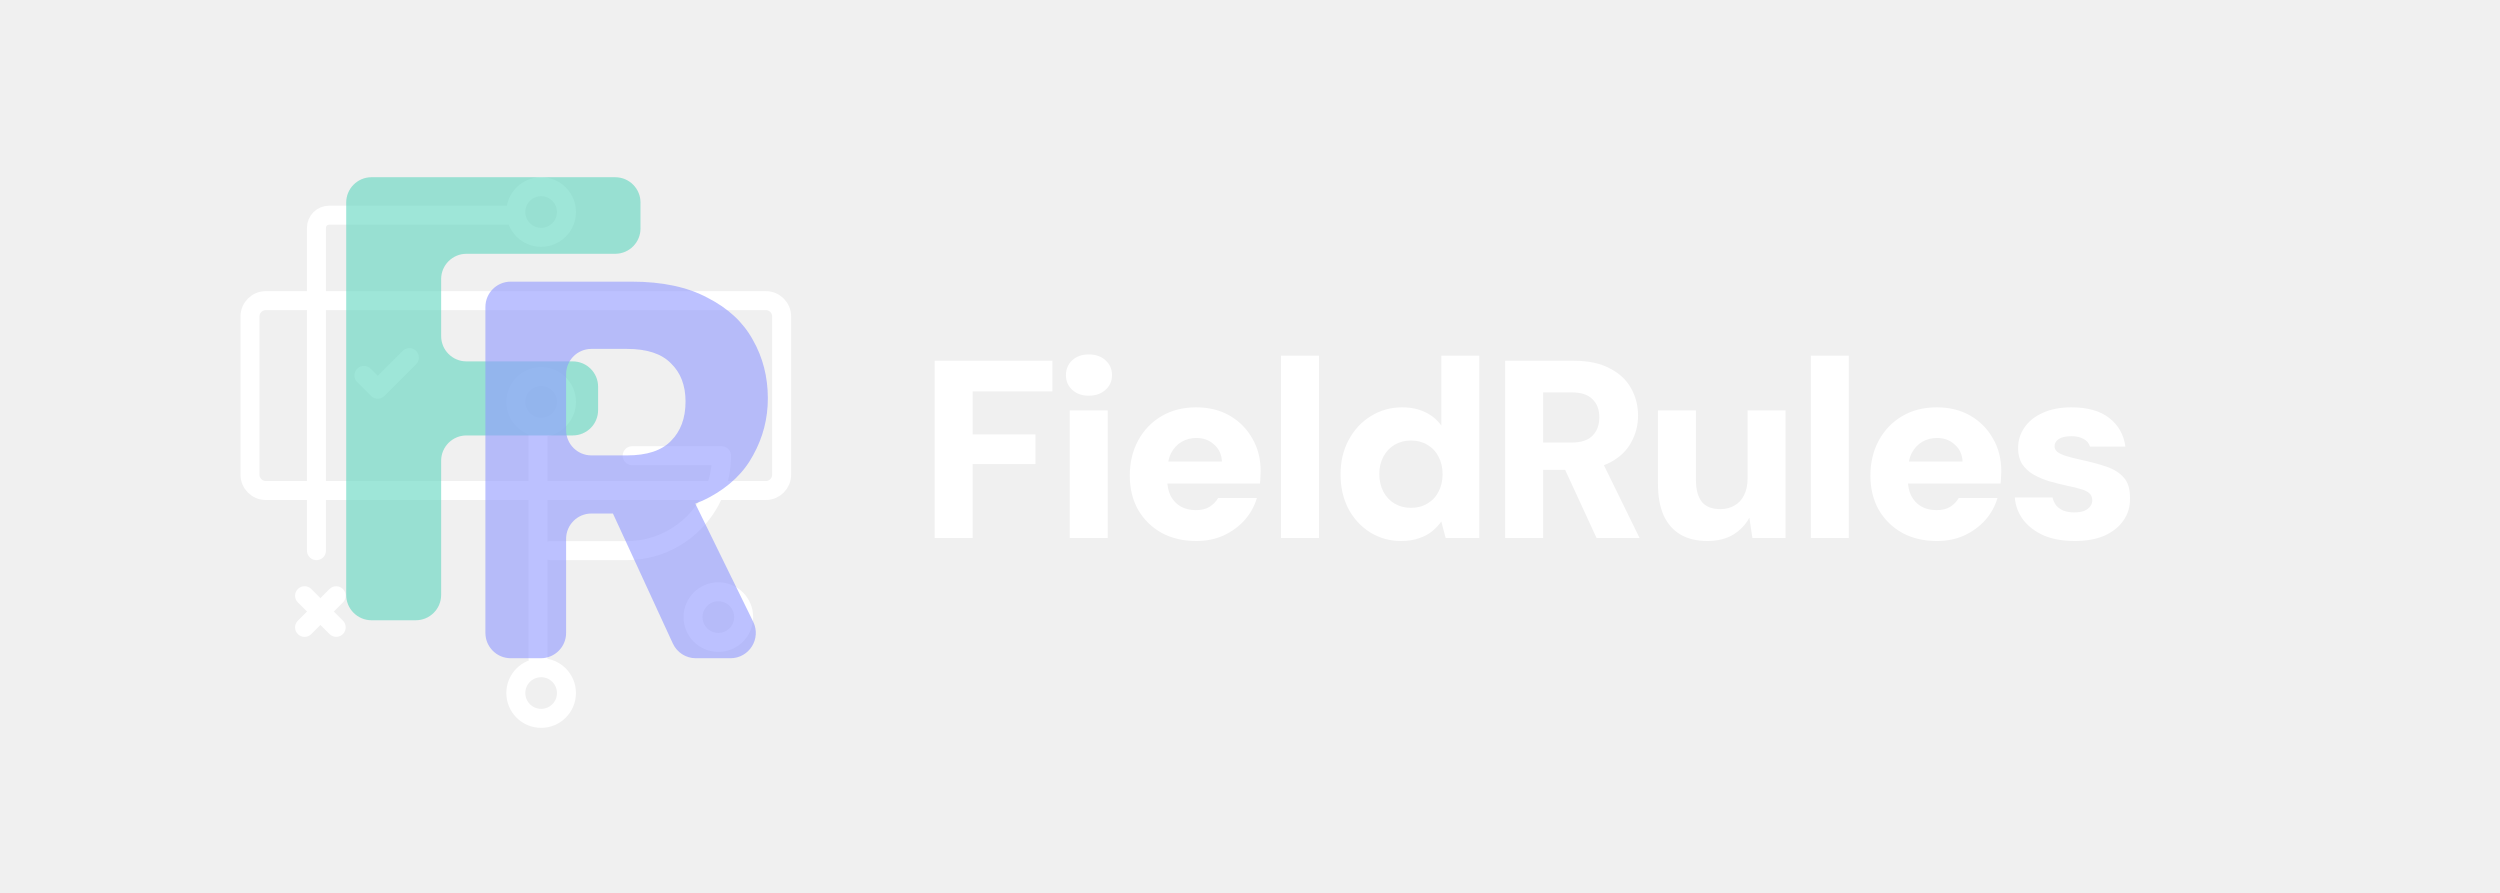
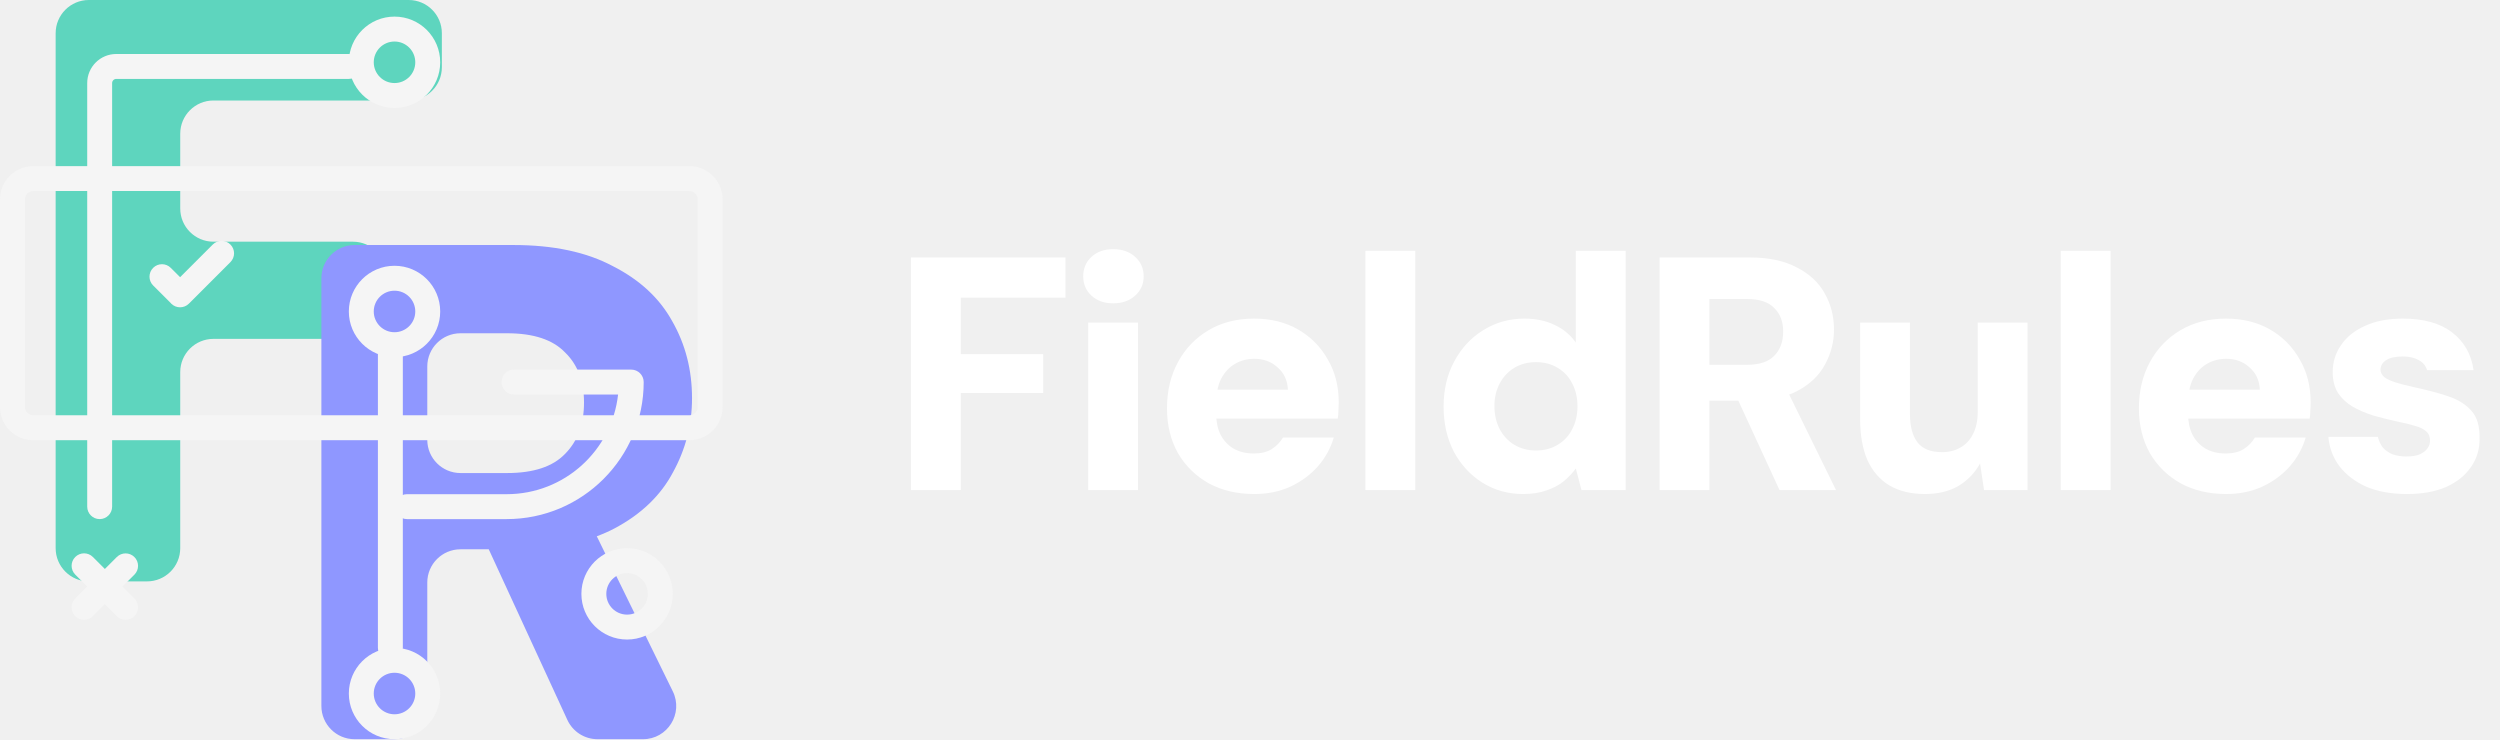
- <svg xmlns="http://www.w3.org/2000/svg" width="395" height="141" viewBox="0 0 395 141" fill="none">
-   <rect x="39.5" y="47.5" width="84" height="30" rx="2.5" stroke="white" stroke-width="3" stroke-linejoin="round" />
-   <path d="M50 87V36C50 34.895 50.895 34 52 34H80" stroke="white" stroke-width="3" stroke-linecap="round" stroke-linejoin="round" />
-   <circle cx="85.5" cy="63.5" r="4" stroke="white" stroke-width="3" />
-   <path d="M85.5 29.5C87.709 29.5 89.5 31.291 89.5 33.5C89.5 35.709 87.709 37.5 85.5 37.5C83.291 37.5 81.5 35.709 81.5 33.5C81.5 31.291 83.291 29.5 85.5 29.5Z" stroke="white" stroke-width="3" />
-   <path d="M85 68L85 104" stroke="white" stroke-width="3" stroke-linecap="round" />
-   <circle cx="85.5" cy="109.5" r="4" stroke="white" stroke-width="3" />
-   <circle cx="113.5" cy="97.5" r="4" stroke="white" stroke-width="3" />
-   <path d="M54.182 98.061C54.768 98.647 54.768 99.596 54.182 100.182C53.596 100.768 52.647 100.768 52.061 100.182L47.061 95.182C46.475 94.596 46.475 93.646 47.061 93.061C47.647 92.475 48.596 92.475 49.182 93.061L54.182 98.061Z" fill="white" />
-   <path d="M49.182 100.189C48.596 100.775 47.646 100.775 47.061 100.189C46.475 99.603 46.475 98.654 47.061 98.068L52.061 93.068C52.647 92.482 53.596 92.482 54.182 93.068C54.768 93.653 54.768 94.603 54.182 95.189L49.182 100.189Z" fill="white" />
-   <path d="M63.621 55.439C64.207 54.853 65.157 54.853 65.743 55.439C66.328 56.025 66.328 56.975 65.743 57.56L60.742 62.56C60.157 63.146 59.206 63.146 58.62 62.56C58.596 62.536 58.574 62.51 58.552 62.484L56.439 60.371C55.853 59.785 55.853 58.836 56.439 58.25C57.025 57.664 57.974 57.664 58.56 58.25L59.685 59.374L63.621 55.439Z" fill="white" />
-   <path d="M99.886 72H114C114 80.284 107.284 87 99 87H87" stroke="white" stroke-width="3" stroke-linecap="round" stroke-linejoin="round" />
-   <path opacity="0.6" d="M58.7 98C56.491 98 54.7 96.209 54.7 94V32C54.7 29.791 56.491 28 58.7 28H97.2C99.409 28 101.2 29.791 101.2 32V36.1C101.2 38.309 99.409 40.1 97.2 40.1H73.7C71.491 40.1 69.7 41.891 69.7 44.1V53.1C69.7 55.309 71.491 57.1 73.7 57.1H90.5C92.709 57.1 94.5 58.891 94.5 61.1V64.8C94.5 67.009 92.709 68.8 90.5 68.8H73.7C71.491 68.8 69.7 70.591 69.7 72.8V94C69.7 96.209 67.909 98 65.7 98H58.7Z" fill="#5ED5BE" />
-   <path opacity="0.6" d="M80.695 104C78.486 104 76.695 102.209 76.695 100V48.5C76.695 46.291 78.486 44.5 80.695 44.5H99.815C104.632 44.5 108.627 45.35 111.8 47.05C115.03 48.693 117.41 50.903 118.94 53.68C120.527 56.457 121.32 59.545 121.32 62.945C121.32 66.118 120.555 69.093 119.025 71.87C117.552 74.647 115.228 76.885 112.055 78.585C108.882 80.285 104.773 81.135 99.73 81.135H93.445C91.236 81.135 89.445 82.926 89.445 85.135V100C89.445 102.209 87.654 104 85.445 104H80.695ZM109.941 104C108.38 104 106.962 103.092 106.308 101.674L95.395 77.99H109.08L119.006 98.239C120.309 100.897 118.374 104 115.415 104H109.941ZM89.445 67.955C89.445 70.164 91.236 71.955 93.445 71.955H99.05C102.223 71.955 104.547 71.19 106.02 69.66C107.55 68.13 108.315 66.062 108.315 63.455C108.315 60.905 107.55 58.893 106.02 57.42C104.547 55.89 102.223 55.125 99.05 55.125H93.445C91.236 55.125 89.445 56.916 89.445 59.125V67.955Z" fill="#8F97FF" />
-   <path d="M147.68 85V57H166.28V61.84H153.68V68.64H163.6V73.32H153.68V85H147.68ZM169.019 85V64.84H175.019V85H169.019ZM172.019 62.52C170.952 62.52 170.086 62.213 169.419 61.6C168.752 60.987 168.419 60.213 168.419 59.28C168.419 58.32 168.752 57.533 169.419 56.92C170.086 56.307 170.952 56 172.019 56C173.112 56 173.992 56.307 174.659 56.92C175.352 57.533 175.699 58.32 175.699 59.28C175.699 60.213 175.352 60.987 174.659 61.6C173.992 62.213 173.112 62.52 172.019 62.52ZM189.026 85.48C186.946 85.48 185.12 85.053 183.546 84.2C181.973 83.32 180.733 82.107 179.826 80.56C178.946 78.987 178.506 77.187 178.506 75.16C178.506 73.08 178.946 71.227 179.826 69.6C180.706 67.973 181.933 66.693 183.506 65.76C185.08 64.827 186.906 64.36 188.986 64.36C191.013 64.36 192.786 64.8 194.306 65.68C195.826 66.56 197.013 67.76 197.866 69.28C198.746 70.773 199.186 72.507 199.186 74.48C199.186 74.747 199.173 75.053 199.146 75.4C199.146 75.72 199.12 76.053 199.066 76.4H182.786V72.92H193.066C193.013 71.8 192.6 70.907 191.826 70.24C191.08 69.547 190.146 69.2 189.026 69.2C188.173 69.2 187.4 69.4 186.706 69.8C186.013 70.2 185.453 70.8 185.026 71.6C184.626 72.4 184.426 73.413 184.426 74.64V75.84C184.426 76.773 184.6 77.6 184.946 78.32C185.32 79.04 185.84 79.6 186.506 80C187.2 80.4 188.013 80.6 188.946 80.6C189.826 80.6 190.546 80.427 191.106 80.08C191.693 79.707 192.146 79.24 192.466 78.68H198.586C198.213 79.96 197.573 81.12 196.666 82.16C195.76 83.173 194.653 83.987 193.346 84.6C192.04 85.187 190.6 85.48 189.026 85.48ZM202.398 85V56.2H208.398V85H202.398ZM221.369 85.48C219.583 85.48 217.956 85.027 216.489 84.12C215.049 83.213 213.903 81.973 213.049 80.4C212.223 78.8 211.809 76.987 211.809 74.96C211.809 72.907 212.236 71.093 213.089 69.52C213.943 67.92 215.103 66.667 216.569 65.76C218.063 64.827 219.716 64.36 221.529 64.36C222.916 64.36 224.129 64.613 225.169 65.12C226.209 65.6 227.063 66.307 227.729 67.24V56.2H233.729V85H228.409L227.729 82.4C227.329 82.96 226.836 83.48 226.249 83.96C225.689 84.413 225.009 84.773 224.209 85.04C223.409 85.333 222.463 85.48 221.369 85.48ZM222.929 80.24C223.916 80.24 224.783 80.013 225.529 79.56C226.303 79.107 226.889 78.48 227.289 77.68C227.716 76.88 227.929 75.96 227.929 74.92C227.929 73.88 227.716 72.96 227.289 72.16C226.889 71.36 226.303 70.733 225.529 70.28C224.783 69.827 223.916 69.6 222.929 69.6C221.969 69.6 221.103 69.827 220.329 70.28C219.583 70.733 218.996 71.36 218.569 72.16C218.143 72.96 217.929 73.867 217.929 74.88C217.929 75.92 218.143 76.853 218.569 77.68C218.996 78.48 219.583 79.107 220.329 79.56C221.103 80.013 221.969 80.24 222.929 80.24ZM237.813 85V57H248.693C250.959 57 252.839 57.4 254.333 58.2C255.853 58.973 256.973 60.013 257.693 61.32C258.439 62.627 258.813 64.08 258.813 65.68C258.813 67.173 258.453 68.573 257.733 69.88C257.039 71.187 255.946 72.24 254.453 73.04C252.959 73.84 251.026 74.24 248.653 74.24H243.813V85H237.813ZM252.253 85L246.613 72.76H253.053L259.053 85H252.253ZM243.813 69.92H248.333C249.826 69.92 250.919 69.56 251.613 68.84C252.333 68.12 252.693 67.147 252.693 65.92C252.693 64.72 252.333 63.773 251.613 63.08C250.919 62.36 249.826 62 248.333 62H243.813V69.92ZM269.758 85.48C268.078 85.48 266.651 85.133 265.478 84.44C264.331 83.747 263.451 82.733 262.838 81.4C262.251 80.04 261.958 78.387 261.958 76.44V64.84H267.958V75.84C267.958 77.333 268.264 78.48 268.878 79.28C269.491 80.053 270.478 80.44 271.838 80.44C272.664 80.44 273.398 80.253 274.038 79.88C274.704 79.507 275.211 78.96 275.558 78.24C275.931 77.52 276.118 76.64 276.118 75.6V64.84H282.118V85H276.878L276.398 81.8C275.811 82.893 274.958 83.787 273.838 84.48C272.718 85.147 271.358 85.48 269.758 85.48ZM286.114 85V56.2H292.114V85H286.114ZM306.045 85.48C303.965 85.48 302.138 85.053 300.565 84.2C298.992 83.32 297.752 82.107 296.845 80.56C295.965 78.987 295.525 77.187 295.525 75.16C295.525 73.08 295.965 71.227 296.845 69.6C297.725 67.973 298.952 66.693 300.525 65.76C302.098 64.827 303.925 64.36 306.005 64.36C308.032 64.36 309.805 64.8 311.325 65.68C312.845 66.56 314.032 67.76 314.885 69.28C315.765 70.773 316.205 72.507 316.205 74.48C316.205 74.747 316.192 75.053 316.165 75.4C316.165 75.72 316.138 76.053 316.085 76.4H299.805V72.92H310.085C310.032 71.8 309.618 70.907 308.845 70.24C308.098 69.547 307.165 69.2 306.045 69.2C305.192 69.2 304.418 69.4 303.725 69.8C303.032 70.2 302.472 70.8 302.045 71.6C301.645 72.4 301.445 73.413 301.445 74.64V75.84C301.445 76.773 301.618 77.6 301.965 78.32C302.338 79.04 302.858 79.6 303.525 80C304.218 80.4 305.032 80.6 305.965 80.6C306.845 80.6 307.565 80.427 308.125 80.08C308.712 79.707 309.165 79.24 309.485 78.68H315.605C315.232 79.96 314.592 81.12 313.685 82.16C312.778 83.173 311.672 83.987 310.365 84.6C309.058 85.187 307.618 85.48 306.045 85.48ZM327.817 85.48C325.924 85.48 324.284 85.187 322.897 84.6C321.537 83.987 320.457 83.16 319.657 82.12C318.884 81.08 318.444 79.907 318.337 78.6H324.297C324.404 79.053 324.591 79.467 324.857 79.84C325.151 80.187 325.537 80.467 326.017 80.68C326.524 80.867 327.084 80.96 327.697 80.96C328.364 80.96 328.897 80.88 329.297 80.72C329.724 80.533 330.044 80.293 330.257 80C330.471 79.707 330.577 79.4 330.577 79.08C330.577 78.573 330.417 78.187 330.097 77.92C329.804 77.653 329.364 77.44 328.777 77.28C328.191 77.093 327.484 76.92 326.657 76.76C325.697 76.547 324.737 76.307 323.777 76.04C322.844 75.747 322.004 75.387 321.257 74.96C320.537 74.533 319.951 73.987 319.497 73.32C319.071 72.627 318.857 71.787 318.857 70.8C318.857 69.6 319.191 68.52 319.857 67.56C320.524 66.573 321.484 65.8 322.737 65.24C323.991 64.653 325.511 64.36 327.297 64.36C329.831 64.36 331.817 64.92 333.257 66.04C334.697 67.16 335.551 68.667 335.817 70.56H330.217C330.057 70.027 329.724 69.627 329.217 69.36C328.711 69.067 328.071 68.92 327.297 68.92C326.417 68.92 325.751 69.067 325.297 69.36C324.844 69.653 324.617 70.04 324.617 70.52C324.617 70.84 324.764 71.133 325.057 71.4C325.377 71.64 325.831 71.853 326.417 72.04C327.004 72.227 327.724 72.413 328.577 72.6C330.204 72.947 331.604 73.32 332.777 73.72C333.977 74.12 334.911 74.707 335.577 75.48C336.244 76.227 336.564 77.32 336.537 78.76C336.564 80.067 336.217 81.227 335.497 82.24C334.804 83.253 333.804 84.053 332.497 84.64C331.191 85.2 329.631 85.48 327.817 85.48Z" fill="white" />
+ <svg xmlns="http://www.w3.org/2000/svg" width="301" height="89" viewBox="0 0 301 89" fill="none">
+   <path d="M10.7 70C8.491 70 6.7 68.209 6.7 66V4C6.7 1.791 8.491 0 10.7 0H49.2C51.409 0 53.2 1.791 53.2 4V8.1C53.2 10.309 51.409 12.1 49.2 12.1H25.7C23.491 12.1 21.7 13.891 21.7 16.1V25.1C21.7 27.309 23.491 29.1 25.7 29.1H42.5C44.709 29.1 46.5 30.891 46.5 33.1V36.8C46.5 39.009 44.709 40.8 42.5 40.8H25.7C23.491 40.8 21.7 42.591 21.7 44.8V66C21.7 68.209 19.909 70 17.7 70H10.7Z" fill="#5ED5BE" />
+   <path fill-rule="evenodd" clip-rule="evenodd" d="M61.815 29.5C66.632 29.5 70.627 30.35 73.8 32.05C77.03 33.693 79.41 35.903 80.94 38.68C82.527 41.456 83.32 44.545 83.32 47.945C83.32 51.118 82.555 54.094 81.025 56.87C79.552 59.647 77.228 61.885 74.055 63.585C73.365 63.954 72.631 64.279 71.853 64.568L81.006 83.239C82.309 85.897 80.374 89 77.415 89H71.941C70.38 89 68.962 88.092 68.309 86.674L58.845 66.135H55.445C53.236 66.135 51.445 67.926 51.445 70.135V85C51.445 87.209 49.654 89 47.445 89H42.695C40.486 89 38.695 87.209 38.695 85V33.5C38.695 31.291 40.486 29.5 42.695 29.5H61.815ZM55.445 40.125C53.236 40.125 51.445 41.916 51.445 44.125V52.955C51.445 55.164 53.236 56.955 55.445 56.955H61.05C64.223 56.955 66.547 56.19 68.02 54.66C69.55 53.13 70.315 51.062 70.315 48.455C70.315 45.905 69.55 43.893 68.02 42.42C66.547 40.89 64.223 40.125 61.05 40.125H55.445Z" fill="#8F97FF" />
+   <path d="M83 50V53H4V50H83ZM84 49V24C84 23.448 83.552 23 83 23H4C3.448 23 3 23.448 3 24V49C3 49.552 3.448 50 4 50V53L3.794 52.995C1.681 52.888 0 51.14 0 49V24C0 21.791 1.791 20 4 20H83C85.209 20 87 21.791 87 24V49C87 51.209 85.209 53 83 53V50C83.552 50 84 49.552 84 49Z" fill="#F5F5F5" />
+   <path d="M10.5 10V61C10.5 61.828 11.172 62.5 12 62.5C12.828 62.5 13.5 61.828 13.5 61V10C13.5 9.724 13.724 9.5 14 9.5H42C42.828 9.5 43.5 8.828 43.5 8C43.5 7.172 42.828 6.5 42 6.5H14C12.067 6.5 10.5 8.067 10.5 10Z" fill="#F5F5F5" />
+   <path d="M50 37.5C50 36.119 48.881 35 47.5 35C46.119 35 45 36.119 45 37.5C45 38.881 46.119 40 47.5 40V43C44.462 43 42 40.538 42 37.5C42 34.462 44.462 32 47.5 32C50.538 32 53 34.462 53 37.5C53 40.538 50.538 43 47.5 43V40C48.881 40 50 38.881 50 37.5Z" fill="#F5F5F5" />
+   <path d="M50 7.5C50 6.119 48.881 5 47.5 5C46.119 5 45 6.119 45 7.5C45 8.881 46.119 10 47.5 10V13C44.462 13 42 10.538 42 7.5C42 4.462 44.462 2 47.5 2C50.538 2 53 4.462 53 7.5C53 10.538 50.538 13 47.5 13V10C48.881 10 50 8.881 50 7.5Z" fill="#F5F5F5" />
+   <path d="M48.5 78C48.5 78.828 47.828 79.5 47 79.5C46.172 79.5 45.5 78.828 45.5 78L45.5 42C45.5 41.172 46.172 40.5 47 40.5C47.828 40.5 48.5 41.172 48.5 42L48.5 78Z" fill="#F5F5F5" />
+   <path d="M50 83.5C50 82.119 48.881 81 47.5 81C46.119 81 45 82.119 45 83.5C45 84.881 46.119 86 47.5 86V89C44.462 89 42 86.538 42 83.5C42 80.462 44.462 78 47.5 78C50.538 78 53 80.462 53 83.5C53 86.538 50.538 89 47.5 89V86C48.881 86 50 84.881 50 83.5Z" fill="#F5F5F5" />
+   <path d="M78 71.5C78 70.119 76.881 69 75.5 69C74.119 69 73 70.119 73 71.5C73 72.881 74.119 74 75.5 74V77C72.462 77 70 74.538 70 71.5C70 68.462 72.462 66 75.5 66C78.538 66 81 68.462 81 71.5C81 74.538 78.538 77 75.5 77V74C76.881 74 78 72.881 78 71.5Z" fill="#F5F5F5" />
+   <path d="M16.182 72.061C16.768 72.647 16.768 73.596 16.182 74.182C15.597 74.768 14.647 74.768 14.061 74.182L9.061 69.182C8.475 68.596 8.475 67.646 9.061 67.061C9.647 66.475 10.596 66.475 11.182 67.061L16.182 72.061Z" fill="#F5F5F5" />
+   <path d="M11.182 74.189C10.596 74.775 9.646 74.775 9.061 74.189C8.475 73.603 8.475 72.654 9.061 72.068L14.061 67.068C14.647 66.482 15.596 66.482 16.182 67.068C16.768 67.653 16.768 68.603 16.182 69.189L11.182 74.189Z" fill="#F5F5F5" />
+   <path fill-rule="evenodd" clip-rule="evenodd" d="M25.621 29.439C26.207 28.854 27.157 28.854 27.742 29.439C28.328 30.025 28.328 30.975 27.742 31.56L22.742 36.56C22.157 37.146 21.206 37.146 20.62 36.56C20.596 36.536 20.574 36.51 20.552 36.484L18.439 34.371C17.853 33.785 17.853 32.836 18.439 32.25C19.024 31.664 19.974 31.664 20.56 32.25L21.685 33.374L25.621 29.439Z" fill="#F5F5F5" />
+   <path d="M76 44.5C76.828 44.5 77.5 45.172 77.5 46C77.5 55.113 70.113 62.5 61 62.5H49C48.172 62.5 47.5 61.828 47.5 61C47.5 60.172 48.172 59.5 49 59.5H61C67.949 59.5 73.671 54.25 74.417 47.5H61.887C61.058 47.5 60.387 46.828 60.387 46C60.387 45.172 61.058 44.5 61.887 44.5H76Z" fill="#F5F5F5" />
+   <path d="M289.817 59.48C287.924 59.48 286.284 59.187 284.897 58.6C283.537 57.987 282.457 57.16 281.657 56.12C280.884 55.08 280.444 53.907 280.337 52.6H286.297C286.404 53.053 286.59 53.467 286.857 53.84C287.15 54.187 287.537 54.467 288.017 54.68C288.524 54.867 289.084 54.96 289.697 54.96C290.364 54.96 290.897 54.88 291.297 54.72C291.724 54.533 292.044 54.293 292.257 54C292.47 53.707 292.577 53.4 292.577 53.08C292.577 52.573 292.417 52.187 292.097 51.92C291.804 51.653 291.364 51.44 290.777 51.28C290.19 51.093 289.484 50.92 288.657 50.76C287.697 50.547 286.737 50.307 285.777 50.04C284.844 49.747 284.004 49.387 283.257 48.96C282.537 48.533 281.95 47.987 281.497 47.32C281.07 46.627 280.857 45.787 280.857 44.8C280.857 43.6 281.19 42.52 281.857 41.56C282.524 40.573 283.484 39.8 284.737 39.24C285.99 38.653 287.51 38.36 289.297 38.36C291.83 38.36 293.817 38.92 295.257 40.04C296.697 41.16 297.55 42.667 297.817 44.56H292.217C292.057 44.027 291.724 43.627 291.217 43.36C290.71 43.067 290.07 42.92 289.297 42.92C288.417 42.92 287.75 43.067 287.297 43.36C286.844 43.653 286.617 44.04 286.617 44.52C286.617 44.84 286.764 45.133 287.057 45.4C287.377 45.64 287.83 45.853 288.417 46.04C289.004 46.227 289.724 46.413 290.577 46.6C292.204 46.947 293.604 47.32 294.777 47.72C295.977 48.12 296.91 48.707 297.577 49.48C298.244 50.227 298.564 51.32 298.537 52.76C298.564 54.067 298.217 55.227 297.497 56.24C296.804 57.253 295.804 58.053 294.497 58.64C293.19 59.2 291.63 59.48 289.817 59.48Z" fill="white" />
+   <path d="M268.045 59.48C265.965 59.48 264.138 59.053 262.565 58.2C260.992 57.32 259.752 56.107 258.845 54.56C257.965 52.987 257.525 51.187 257.525 49.16C257.525 47.08 257.965 45.227 258.845 43.6C259.725 41.973 260.952 40.693 262.525 39.76C264.098 38.827 265.925 38.36 268.005 38.36C270.032 38.36 271.805 38.8 273.325 39.68C274.845 40.56 276.032 41.76 276.885 43.28C277.765 44.773 278.205 46.507 278.205 48.48C278.205 48.747 278.192 49.053 278.165 49.4C278.165 49.72 278.138 50.053 278.085 50.4H261.805V46.92H272.085C272.032 45.8 271.618 44.907 270.845 44.24C270.098 43.547 269.165 43.2 268.045 43.2C267.192 43.2 266.418 43.4 265.725 43.8C265.032 44.2 264.472 44.8 264.045 45.6C263.645 46.4 263.445 47.413 263.445 48.64V49.84C263.445 50.773 263.618 51.6 263.965 52.32C264.338 53.04 264.858 53.6 265.525 54C266.218 54.4 267.032 54.6 267.965 54.6C268.845 54.6 269.565 54.427 270.125 54.08C270.712 53.707 271.165 53.24 271.485 52.68H277.605C277.232 53.96 276.592 55.12 275.685 56.16C274.778 57.173 273.672 57.987 272.365 58.6C271.058 59.187 269.618 59.48 268.045 59.48Z" fill="white" />
+   <path d="M248.114 59V30.2H254.114V59H248.114Z" fill="white" />
+   <path d="M231.758 59.48C230.078 59.48 228.651 59.133 227.478 58.44C226.331 57.747 225.451 56.733 224.838 55.4C224.251 54.04 223.958 52.387 223.958 50.44V38.84H229.958V49.84C229.958 51.333 230.264 52.48 230.878 53.28C231.491 54.053 232.478 54.44 233.838 54.44C234.664 54.44 235.398 54.253 236.038 53.88C236.704 53.507 237.211 52.96 237.558 52.24C237.931 51.52 238.118 50.64 238.118 49.6V38.84H244.118V59H238.878L238.398 55.8C237.811 56.893 236.958 57.787 235.838 58.48C234.718 59.147 233.358 59.48 231.758 59.48Z" fill="white" />
+   <path d="M199.813 59V31H210.693C212.959 31 214.839 31.4 216.333 32.2C217.853 32.973 218.973 34.013 219.693 35.32C220.439 36.627 220.813 38.08 220.813 39.68C220.813 41.173 220.453 42.573 219.733 43.88C219.039 45.187 217.946 46.24 216.453 47.04C214.959 47.84 213.026 48.24 210.653 48.24H205.813V59H199.813ZM214.253 59L208.613 46.76H215.053L221.053 59H214.253ZM205.813 43.92H210.333C211.826 43.92 212.919 43.56 213.613 42.84C214.333 42.12 214.693 41.147 214.693 39.92C214.693 38.72 214.333 37.773 213.613 37.08C212.919 36.36 211.826 36 210.333 36H205.813V43.92Z" fill="white" />
+   <path d="M183.369 59.48C181.583 59.48 179.956 59.027 178.489 58.12C177.049 57.213 175.903 55.973 175.049 54.4C174.223 52.8 173.809 50.987 173.809 48.96C173.809 46.907 174.236 45.093 175.089 43.52C175.943 41.92 177.103 40.667 178.569 39.76C180.063 38.827 181.716 38.36 183.529 38.36C184.916 38.36 186.129 38.613 187.169 39.12C188.209 39.6 189.063 40.307 189.729 41.24V30.2H195.729V59H190.409L189.729 56.4C189.329 56.96 188.836 57.48 188.249 57.96C187.689 58.413 187.009 58.773 186.209 59.04C185.409 59.333 184.463 59.48 183.369 59.48ZM184.929 54.24C185.916 54.24 186.783 54.013 187.529 53.56C188.303 53.107 188.889 52.48 189.289 51.68C189.716 50.88 189.929 49.96 189.929 48.92C189.929 47.88 189.716 46.96 189.289 46.16C188.889 45.36 188.303 44.733 187.529 44.28C186.783 43.827 185.916 43.6 184.929 43.6C183.969 43.6 183.103 43.827 182.329 44.28C181.583 44.733 180.996 45.36 180.569 46.16C180.143 46.96 179.929 47.867 179.929 48.88C179.929 49.92 180.143 50.853 180.569 51.68C180.996 52.48 181.583 53.107 182.329 53.56C183.103 54.013 183.969 54.24 184.929 54.24Z" fill="white" />
+   <path d="M164.398 59V30.2H170.398V59H164.398Z" fill="white" />
+   <path d="M151.026 59.48C148.946 59.48 147.12 59.053 145.546 58.2C143.973 57.32 142.733 56.107 141.826 54.56C140.946 52.987 140.506 51.187 140.506 49.16C140.506 47.08 140.946 45.227 141.826 43.6C142.706 41.973 143.933 40.693 145.506 39.76C147.08 38.827 148.906 38.36 150.986 38.36C153.013 38.36 154.786 38.8 156.306 39.68C157.826 40.56 159.013 41.76 159.866 43.28C160.746 44.773 161.186 46.507 161.186 48.48C161.186 48.747 161.173 49.053 161.146 49.4C161.146 49.72 161.12 50.053 161.066 50.4H144.786V46.92H155.066C155.013 45.8 154.6 44.907 153.826 44.24C153.08 43.547 152.146 43.2 151.026 43.2C150.173 43.2 149.4 43.4 148.706 43.8C148.013 44.2 147.453 44.8 147.026 45.6C146.626 46.4 146.426 47.413 146.426 48.64V49.84C146.426 50.773 146.6 51.6 146.946 52.32C147.32 53.04 147.84 53.6 148.506 54C149.2 54.4 150.013 54.6 150.946 54.6C151.826 54.6 152.546 54.427 153.106 54.08C153.693 53.707 154.146 53.24 154.466 52.68H160.586C160.213 53.96 159.573 55.12 158.666 56.16C157.76 57.173 156.653 57.987 155.346 58.6C154.04 59.187 152.6 59.48 151.026 59.48Z" fill="white" />
+   <path d="M131.019 59V38.84H137.019V59H131.019ZM134.019 36.52C132.952 36.52 132.086 36.213 131.419 35.6C130.752 34.987 130.419 34.213 130.419 33.28C130.419 32.32 130.752 31.533 131.419 30.92C132.086 30.307 132.952 30 134.019 30C135.112 30 135.992 30.307 136.659 30.92C137.352 31.533 137.699 32.32 137.699 33.28C137.699 34.213 137.352 34.987 136.659 35.6C135.992 36.213 135.112 36.52 134.019 36.52Z" fill="white" />
+   <path d="M109.68 59V31H128.28V35.84H115.68V42.64H125.6V47.32H115.68V59H109.68Z" fill="white" />
</svg>
